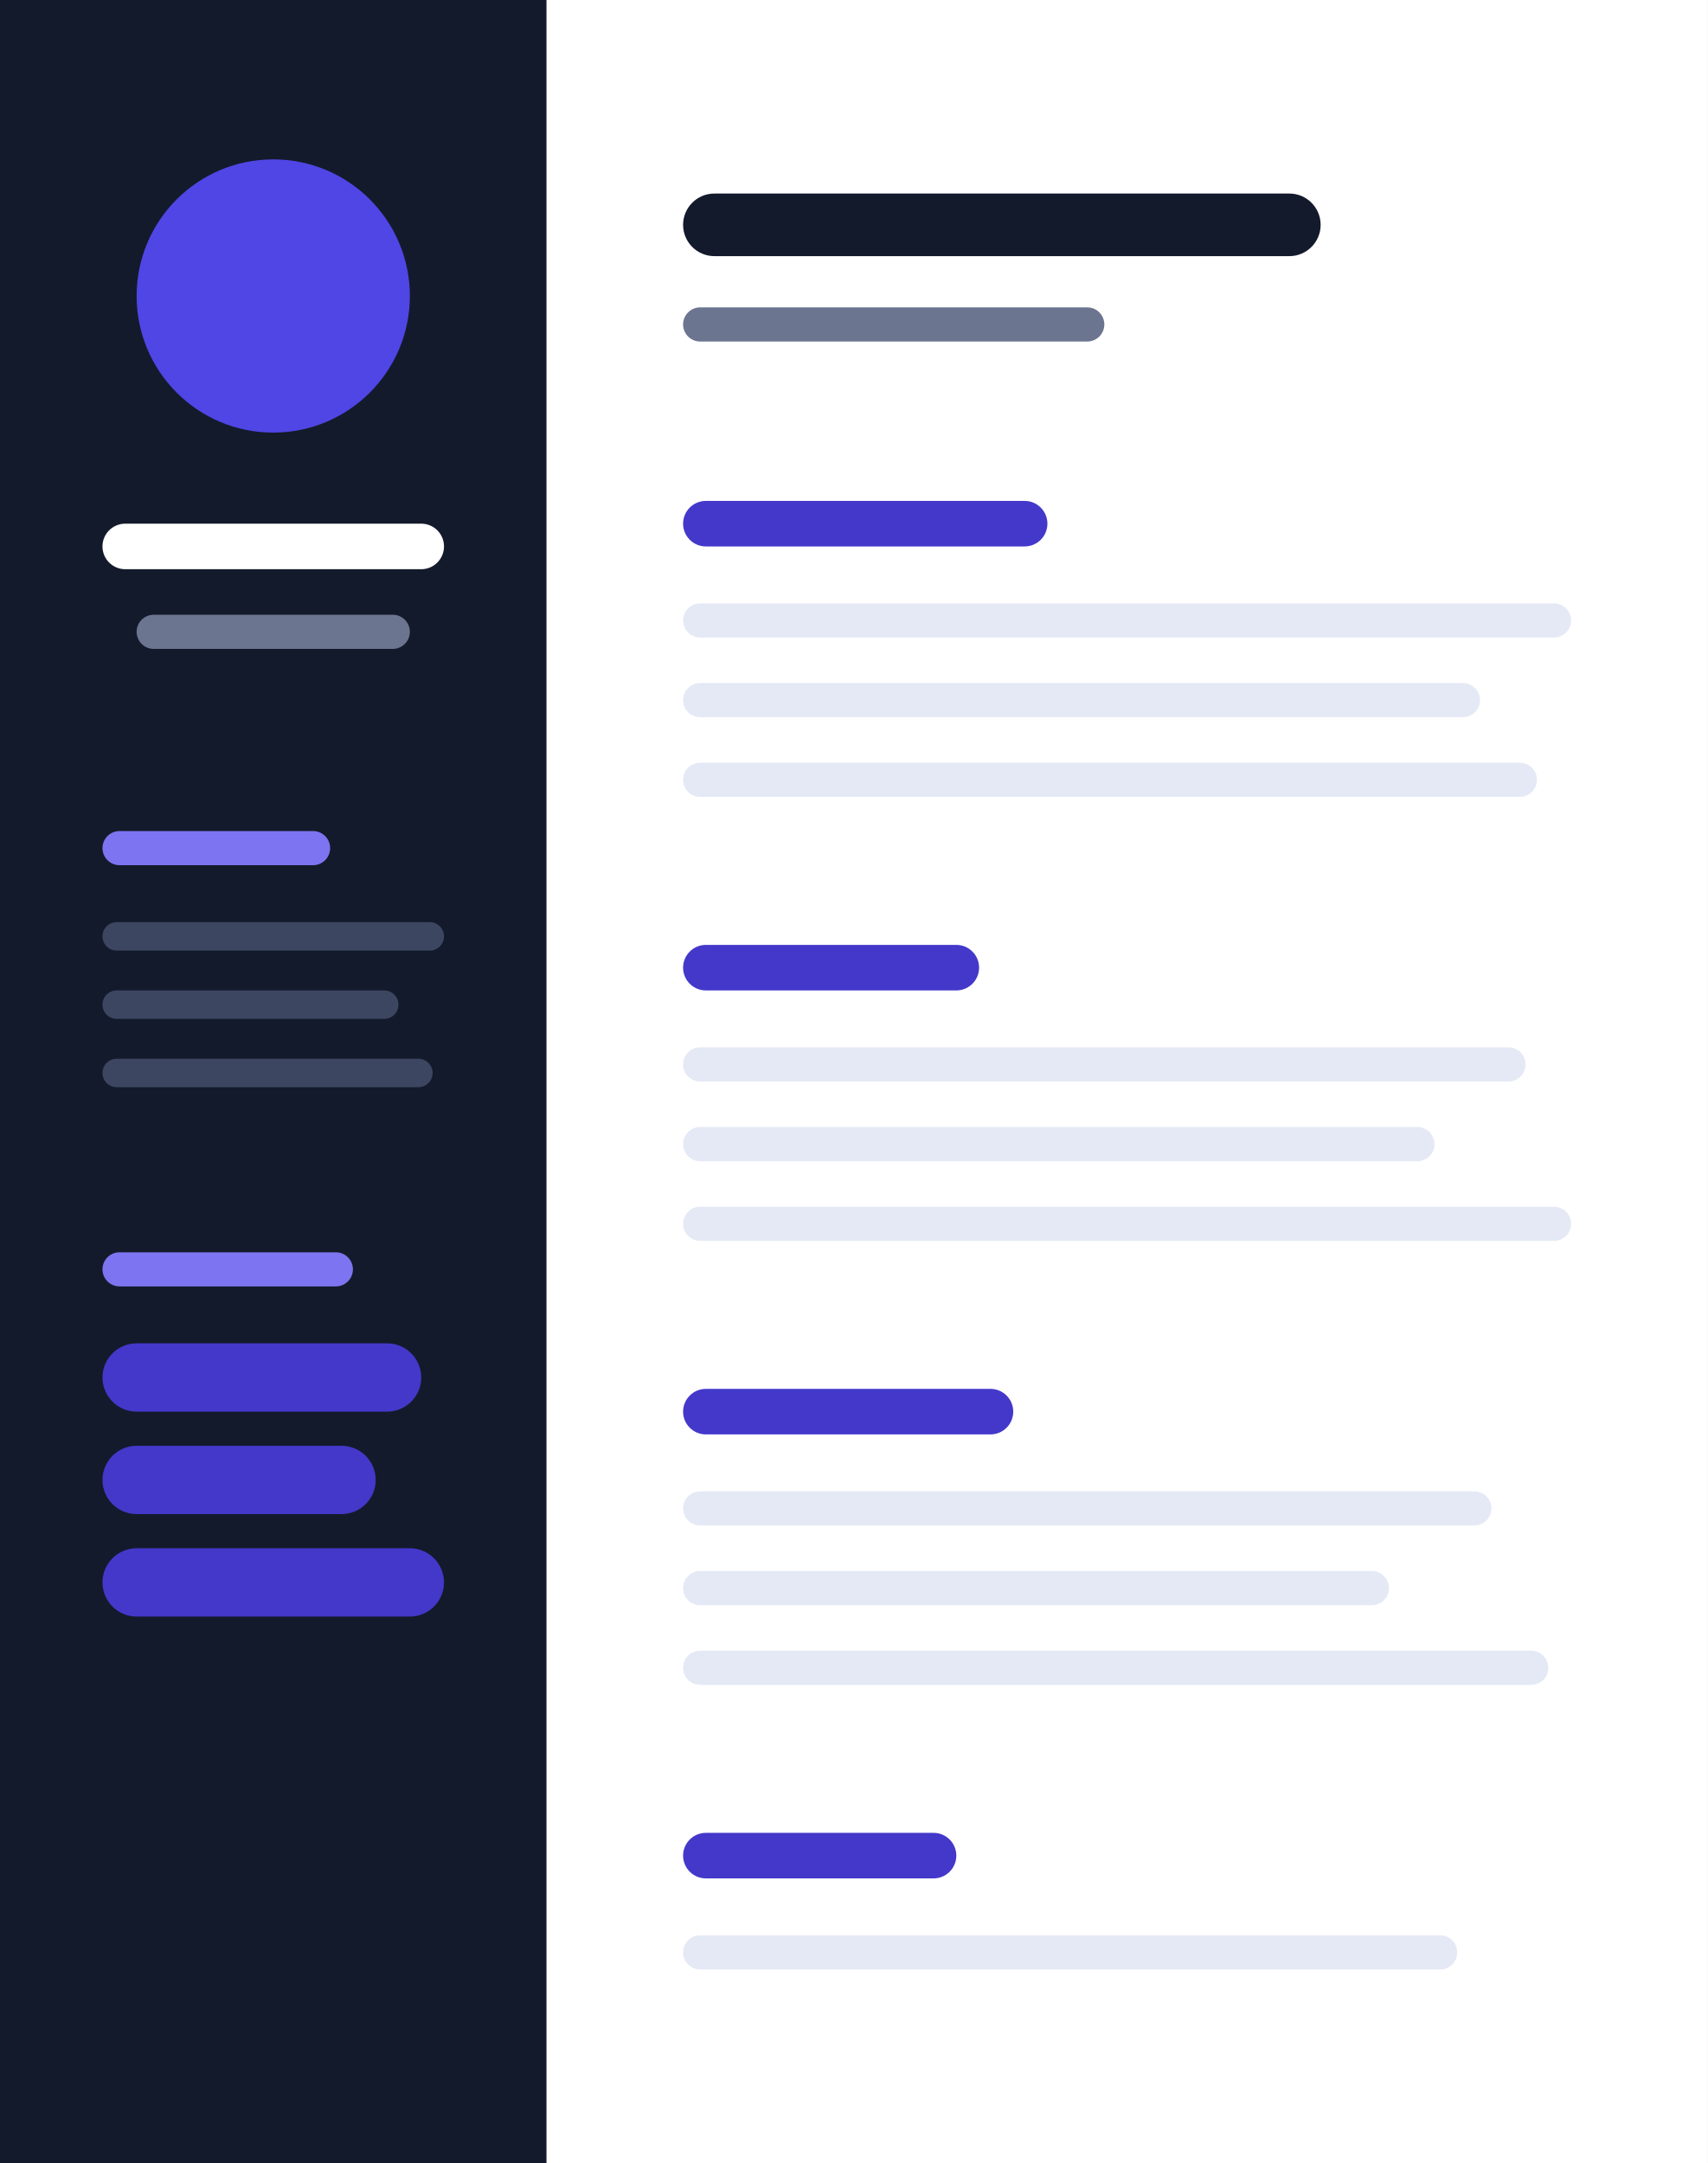
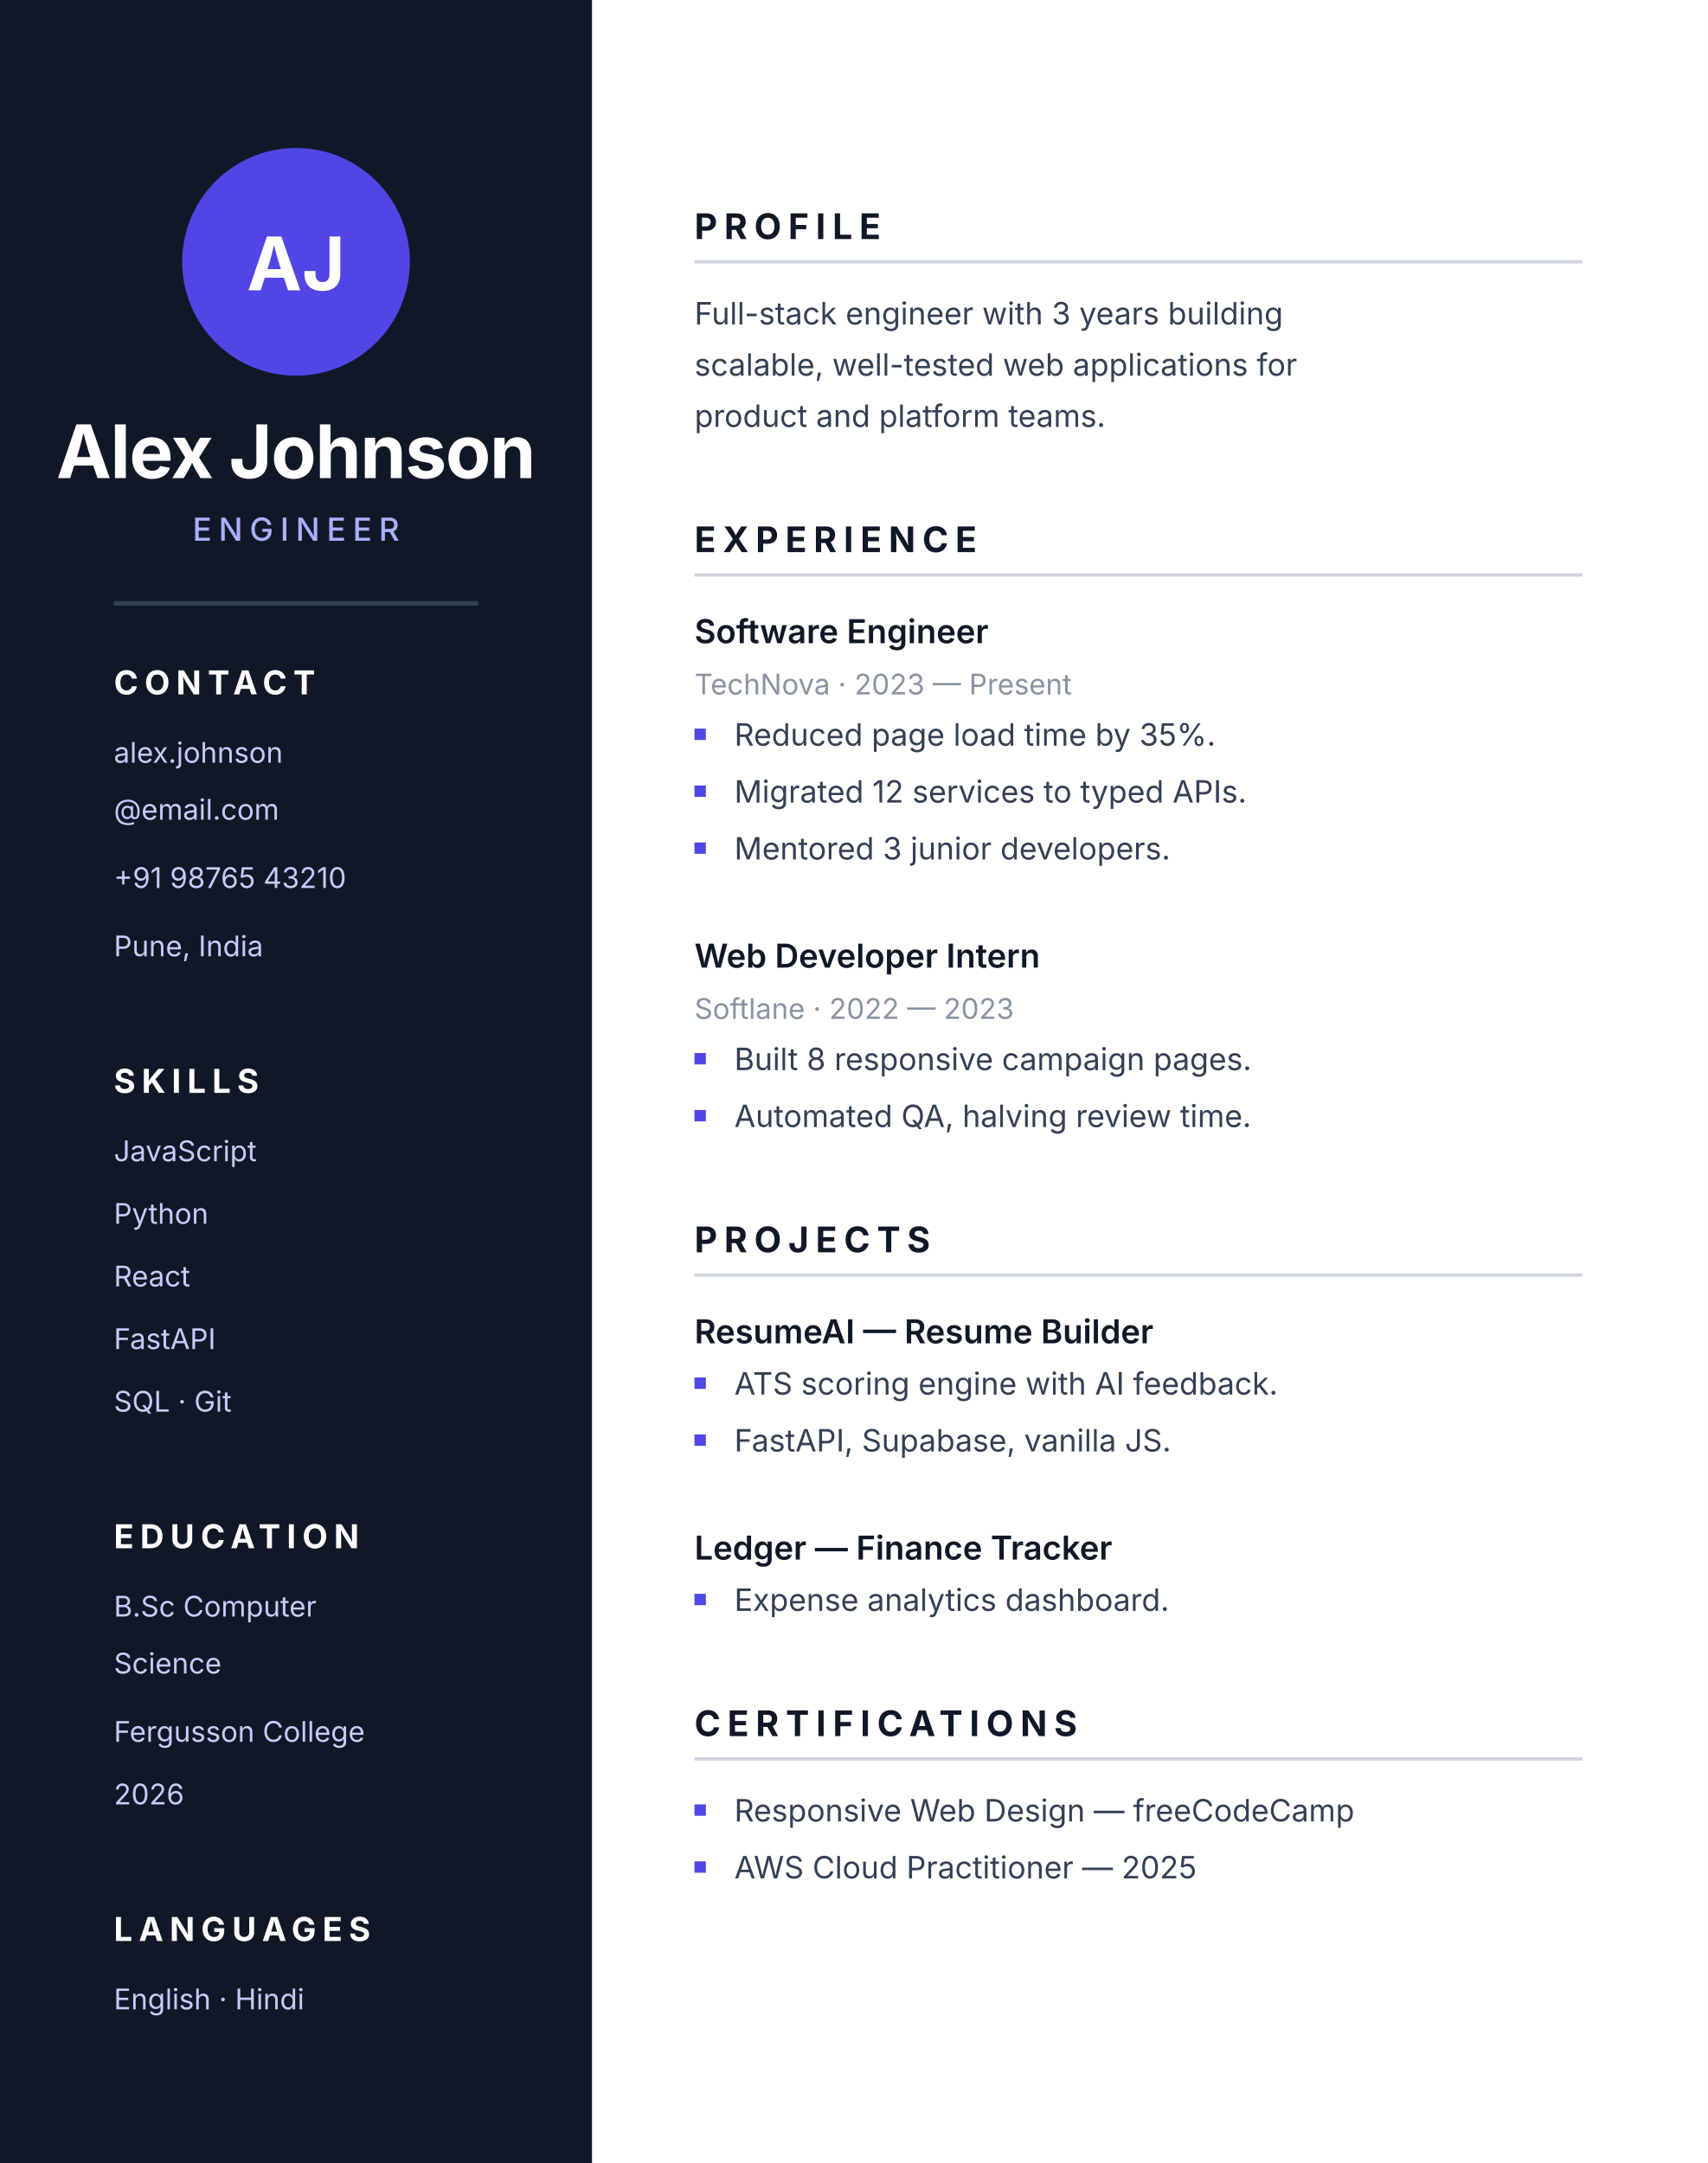
<svg xmlns="http://www.w3.org/2000/svg" viewBox="0 0 300 380" width="300" height="380" role="img" aria-label="Corporate template preview">
+   <style>
+     .nm{font:700 13px Inter,Arial,sans-serif;fill:#ffffff;letter-spacing:-.2px}
+     .rl{font:500 5.6px Inter,Arial,sans-serif;fill:#a9b0ff;letter-spacing:1.2px}
+     .sw{font:700 5.8px Inter,Arial,sans-serif;fill:#ffffff;letter-spacing:1.1px}
+     .bw{font:400 5px Inter,Arial,sans-serif;fill:#c7cbf8}
+     .sh{font:700 6.2px Inter,Arial,sans-serif;fill:#101828;letter-spacing:1.2px}
+     .bd{font:400 5.4px Inter,Arial,sans-serif;fill:#344054}
+     .mt{font:400 5px Inter,Arial,sans-serif;fill:#8a93a3}
+     .jb{font:600 5.8px Inter,Arial,sans-serif;fill:#101828}
+   </style>
  <rect width="300" height="380" fill="#ffffff" />
-   <rect x="0" y="0" width="96" height="380" fill="#131a2b" />
-   <circle cx="48" cy="52" r="24" fill="#4f46e5" />
-   <rect x="18" y="92" width="60" height="8" rx="4" fill="#ffffff" />
-   <rect x="24" y="108" width="48" height="6" rx="3" fill="#6b7590" />
-   <rect x="18" y="146" width="40" height="6" rx="3" fill="#7c74f0" />
-   <rect x="18" y="162" width="60" height="5" rx="2.5" fill="#3c4661" />
-   <rect x="18" y="174" width="52" height="5" rx="2.5" fill="#3c4661" />
-   <rect x="18" y="186" width="58" height="5" rx="2.5" fill="#3c4661" />
-   <rect x="18" y="220" width="44" height="6" rx="3" fill="#7c74f0" />
-   <rect x="18" y="236" width="56" height="12" rx="6" fill="#4338ca" />
-   <rect x="18" y="254" width="48" height="12" rx="6" fill="#4338ca" />
-   <rect x="18" y="272" width="60" height="12" rx="6" fill="#4338ca" />
-   <rect x="120" y="34" width="112" height="11" rx="5.5" fill="#131a2b" />
-   <rect x="120" y="54" width="74" height="6" rx="3" fill="#6b7590" />
-   <rect x="120" y="88" width="64" height="8" rx="4" fill="#4338ca" />
-   <rect x="120" y="106" width="156" height="6" rx="3" fill="#e4e9f5" />
-   <rect x="120" y="120" width="140" height="6" rx="3" fill="#e4e9f5" />
-   <rect x="120" y="134" width="150" height="6" rx="3" fill="#e4e9f5" />
-   <rect x="120" y="166" width="52" height="8" rx="4" fill="#4338ca" />
-   <rect x="120" y="184" width="148" height="6" rx="3" fill="#e4e9f5" />
-   <rect x="120" y="198" width="132" height="6" rx="3" fill="#e4e9f5" />
-   <rect x="120" y="212" width="156" height="6" rx="3" fill="#e4e9f5" />
-   <rect x="120" y="244" width="58" height="8" rx="4" fill="#4338ca" />
-   <rect x="120" y="262" width="142" height="6" rx="3" fill="#e4e9f5" />
-   <rect x="120" y="276" width="124" height="6" rx="3" fill="#e4e9f5" />
-   <rect x="120" y="290" width="152" height="6" rx="3" fill="#e4e9f5" />
-   <rect x="120" y="322" width="48" height="8" rx="4" fill="#4338ca" />
-   <rect x="120" y="340" width="136" height="6" rx="3" fill="#e4e9f5" />
+   <rect x="0" y="0" width="104" height="380" fill="#101828" />
+   <circle cx="52" cy="46" r="20" fill="#4f46e5" />
+   <text x="52" y="51" text-anchor="middle" font-size="13" font-weight="700" fill="#ffffff" font-family="Inter,Arial,sans-serif">AJ</text>
+   <text class="nm" x="52" y="84" text-anchor="middle">Alex Johnson</text>
+   <text class="rl" x="52" y="95" text-anchor="middle">ENGINEER</text>
+   <line x1="20" y1="106" x2="84" y2="106" stroke="#344054" stroke-width=".8" />
+   <text class="sw" x="20" y="122">CONTACT</text>
+   <text class="bw" x="20" y="134">alex.johnson</text>
+   <text class="bw" x="20" y="144">@email.com</text>
+   <text class="bw" x="20" y="156">+91 98765 43210</text>
+   <text class="bw" x="20" y="168">Pune, India</text>
+   <text class="sw" x="20" y="192">SKILLS</text>
+   <text class="bw" x="20" y="204">JavaScript</text>
+   <text class="bw" x="20" y="215">Python</text>
+   <text class="bw" x="20" y="226">React</text>
+   <text class="bw" x="20" y="237">FastAPI</text>
+   <text class="bw" x="20" y="248">SQL · Git</text>
+   <text class="sw" x="20" y="272">EDUCATION</text>
+   <text class="bw" x="20" y="284">B.Sc Computer</text>
+   <text class="bw" x="20" y="294">Science</text>
+   <text class="bw" x="20" y="306">Fergusson College</text>
+   <text class="bw" x="20" y="317">2026</text>
+   <text class="sw" x="20" y="341">LANGUAGES</text>
+   <text class="bw" x="20" y="353">English · Hindi</text>
+   <text class="sh" x="122" y="42">PROFILE</text>
+   <line x1="122" y1="46" x2="278" y2="46" stroke="#d0d5dd" stroke-width=".6" />
+   <text class="bd" x="122" y="57">Full-stack engineer with 3 years building</text>
+   <text class="bd" x="122" y="66">scalable, well-tested web applications for</text>
+   <text class="bd" x="122" y="75">product and platform teams.</text>
+   <text class="sh" x="122" y="97">EXPERIENCE</text>
+   <line x1="122" y1="101" x2="278" y2="101" stroke="#d0d5dd" stroke-width=".6" />
+   <text class="jb" x="122" y="113">Software Engineer</text>
+   <text class="mt" x="122" y="122">TechNova · 2023 — Present</text>
+   <rect x="122" y="128" width="2" height="2" fill="#4f46e5" />
+   <text class="bd" x="129" y="131">Reduced page load time by 35%.</text>
+   <rect x="122" y="138" width="2" height="2" fill="#4f46e5" />
+   <text class="bd" x="129" y="141">Migrated 12 services to typed APIs.</text>
+   <rect x="122" y="148" width="2" height="2" fill="#4f46e5" />
+   <text class="bd" x="129" y="151">Mentored 3 junior developers.</text>
+   <text class="jb" x="122" y="170">Web Developer Intern</text>
+   <text class="mt" x="122" y="179">Softlane · 2022 — 2023</text>
+   <rect x="122" y="185" width="2" height="2" fill="#4f46e5" />
+   <text class="bd" x="129" y="188">Built 8 responsive campaign pages.</text>
+   <rect x="122" y="195" width="2" height="2" fill="#4f46e5" />
+   <text class="bd" x="129" y="198">Automated QA, halving review time.</text>
+   <text class="sh" x="122" y="220">PROJECTS</text>
+   <line x1="122" y1="224" x2="278" y2="224" stroke="#d0d5dd" stroke-width=".6" />
+   <text class="jb" x="122" y="236">ResumeAI — Resume Builder</text>
+   <rect x="122" y="242" width="2" height="2" fill="#4f46e5" />
+   <text class="bd" x="129" y="245">ATS scoring engine with AI feedback.</text>
+   <rect x="122" y="252" width="2" height="2" fill="#4f46e5" />
+   <text class="bd" x="129" y="255">FastAPI, Supabase, vanilla JS.</text>
+   <text class="jb" x="122" y="274">Ledger — Finance Tracker</text>
+   <rect x="122" y="280" width="2" height="2" fill="#4f46e5" />
+   <text class="bd" x="129" y="283">Expense analytics dashboard.</text>
+   <text class="sh" x="122" y="305">CERTIFICATIONS</text>
+   <line x1="122" y1="309" x2="278" y2="309" stroke="#d0d5dd" stroke-width=".6" />
+   <rect x="122" y="317" width="2" height="2" fill="#4f46e5" />
+   <text class="bd" x="129" y="320">Responsive Web Design — freeCodeCamp</text>
+   <rect x="122" y="327" width="2" height="2" fill="#4f46e5" />
+   <text class="bd" x="129" y="330">AWS Cloud Practitioner — 2025</text>
</svg>
